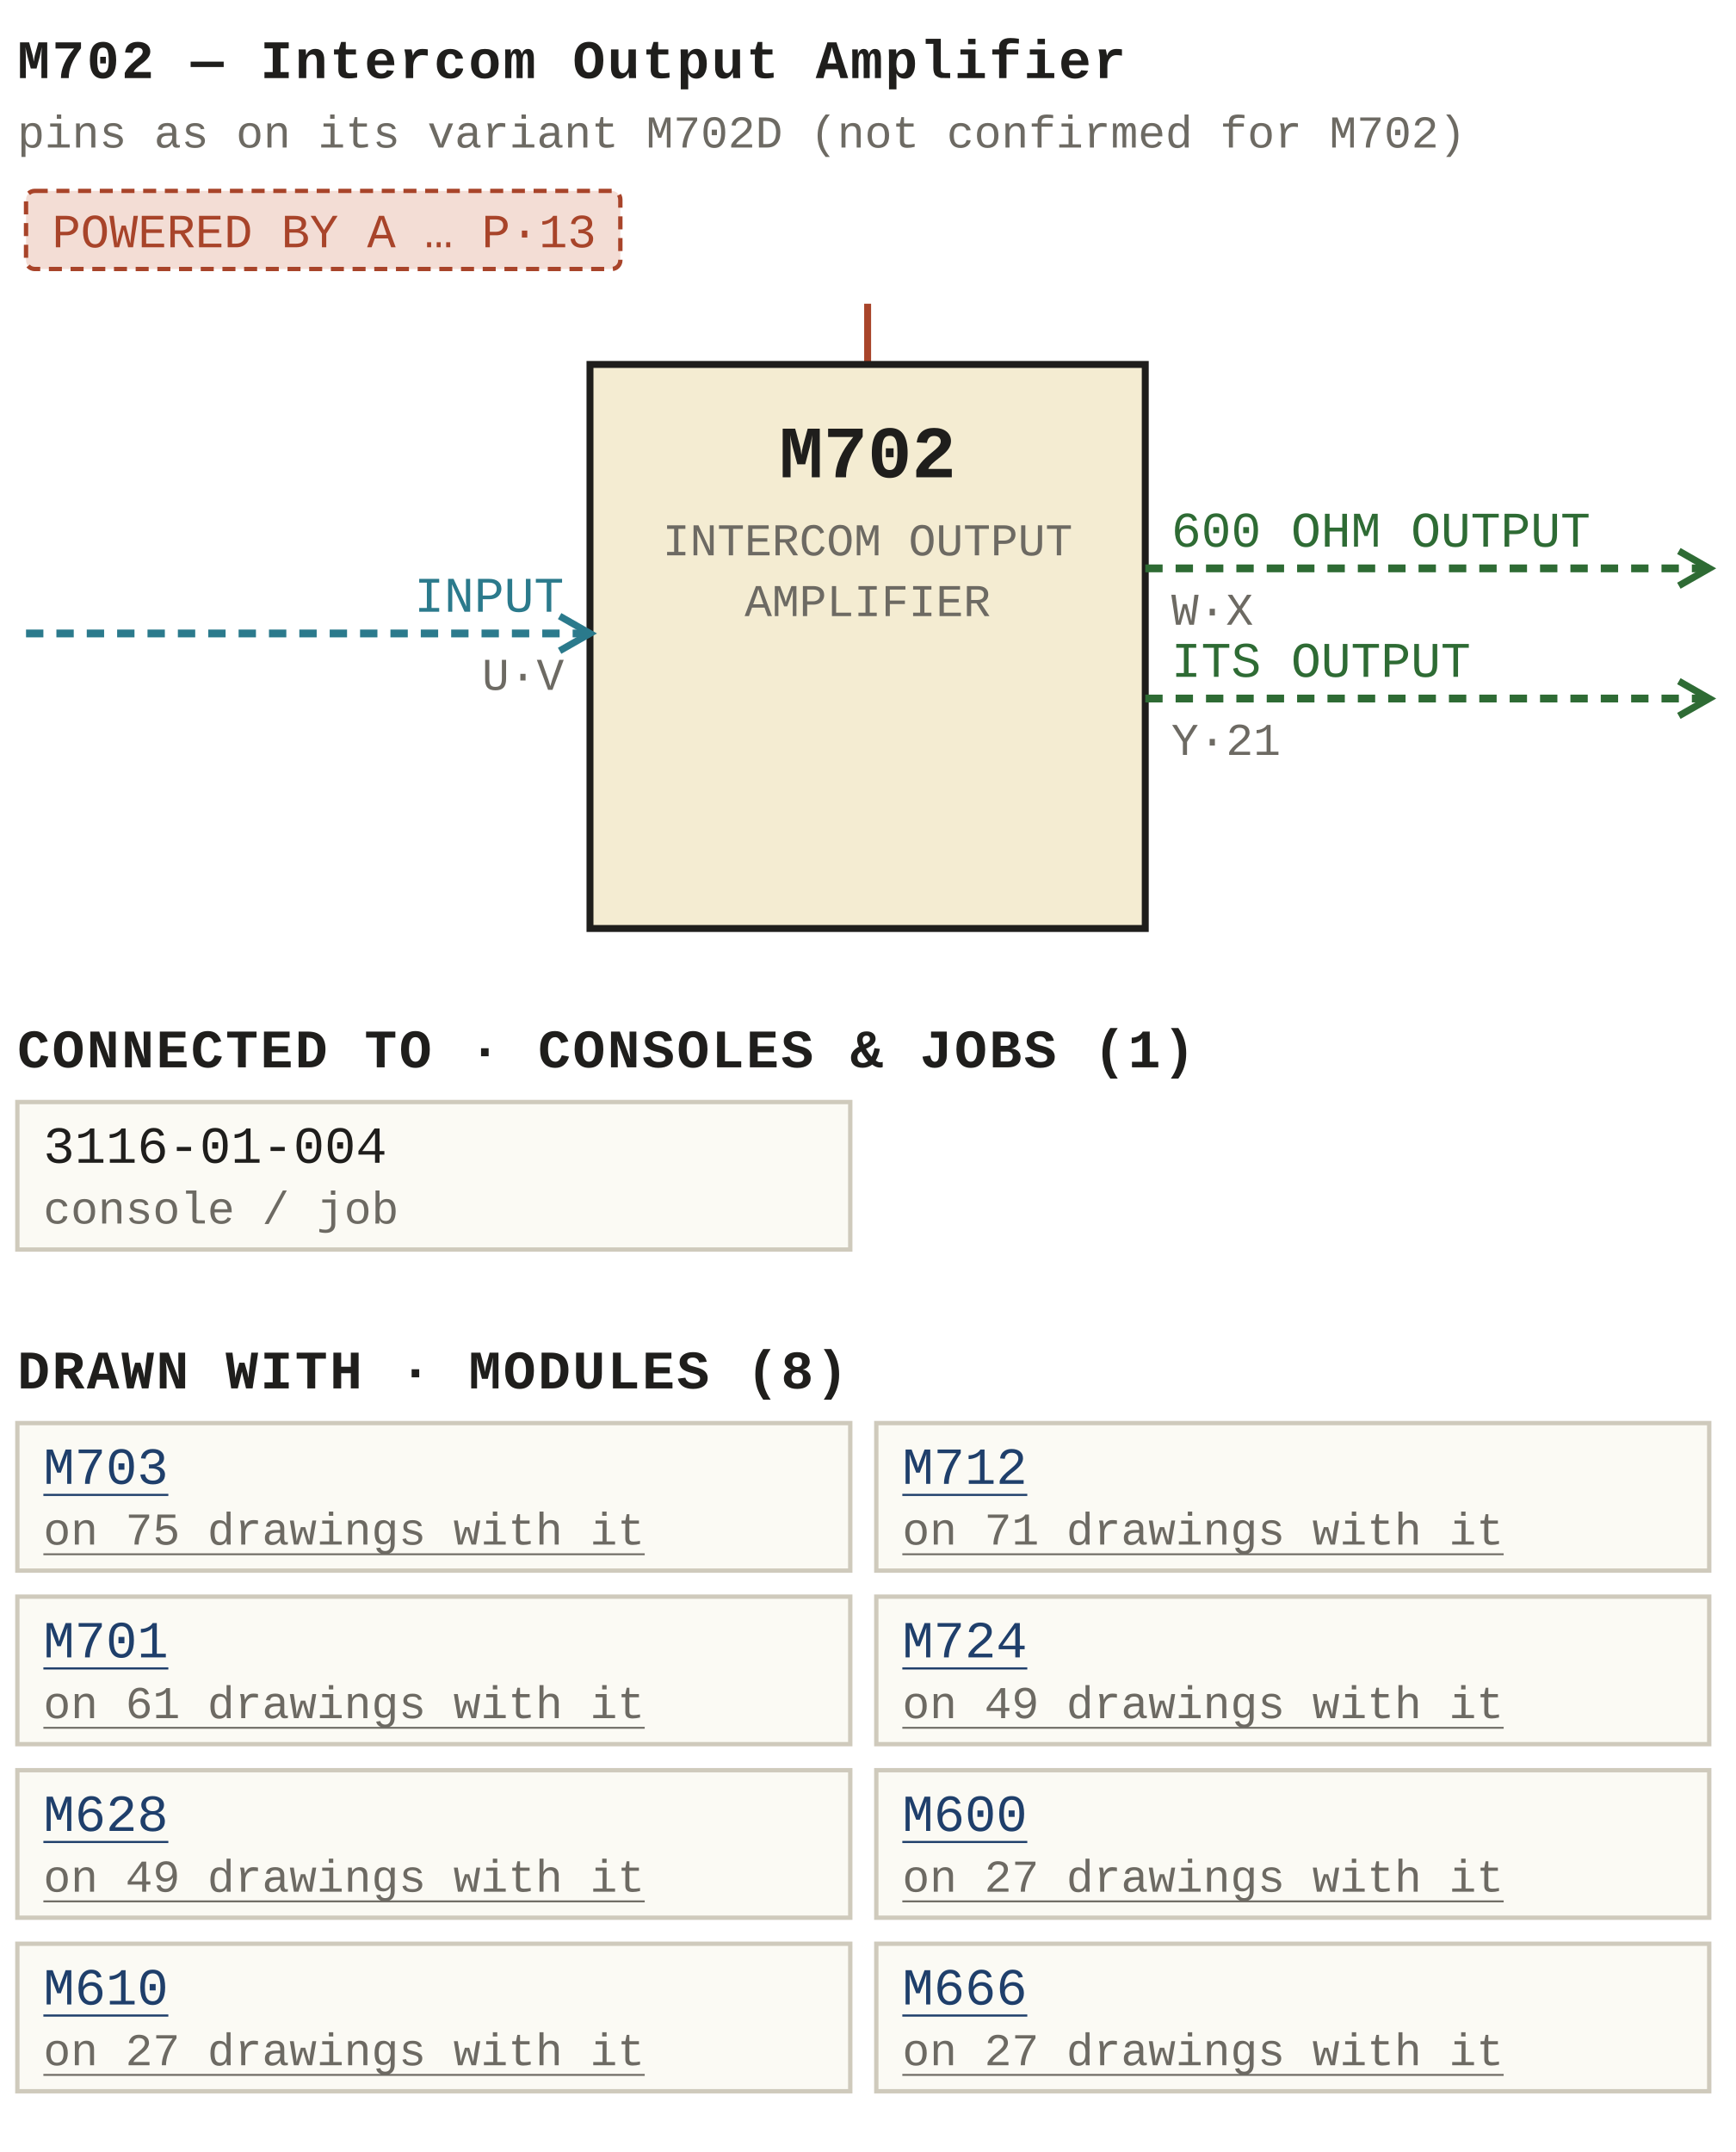
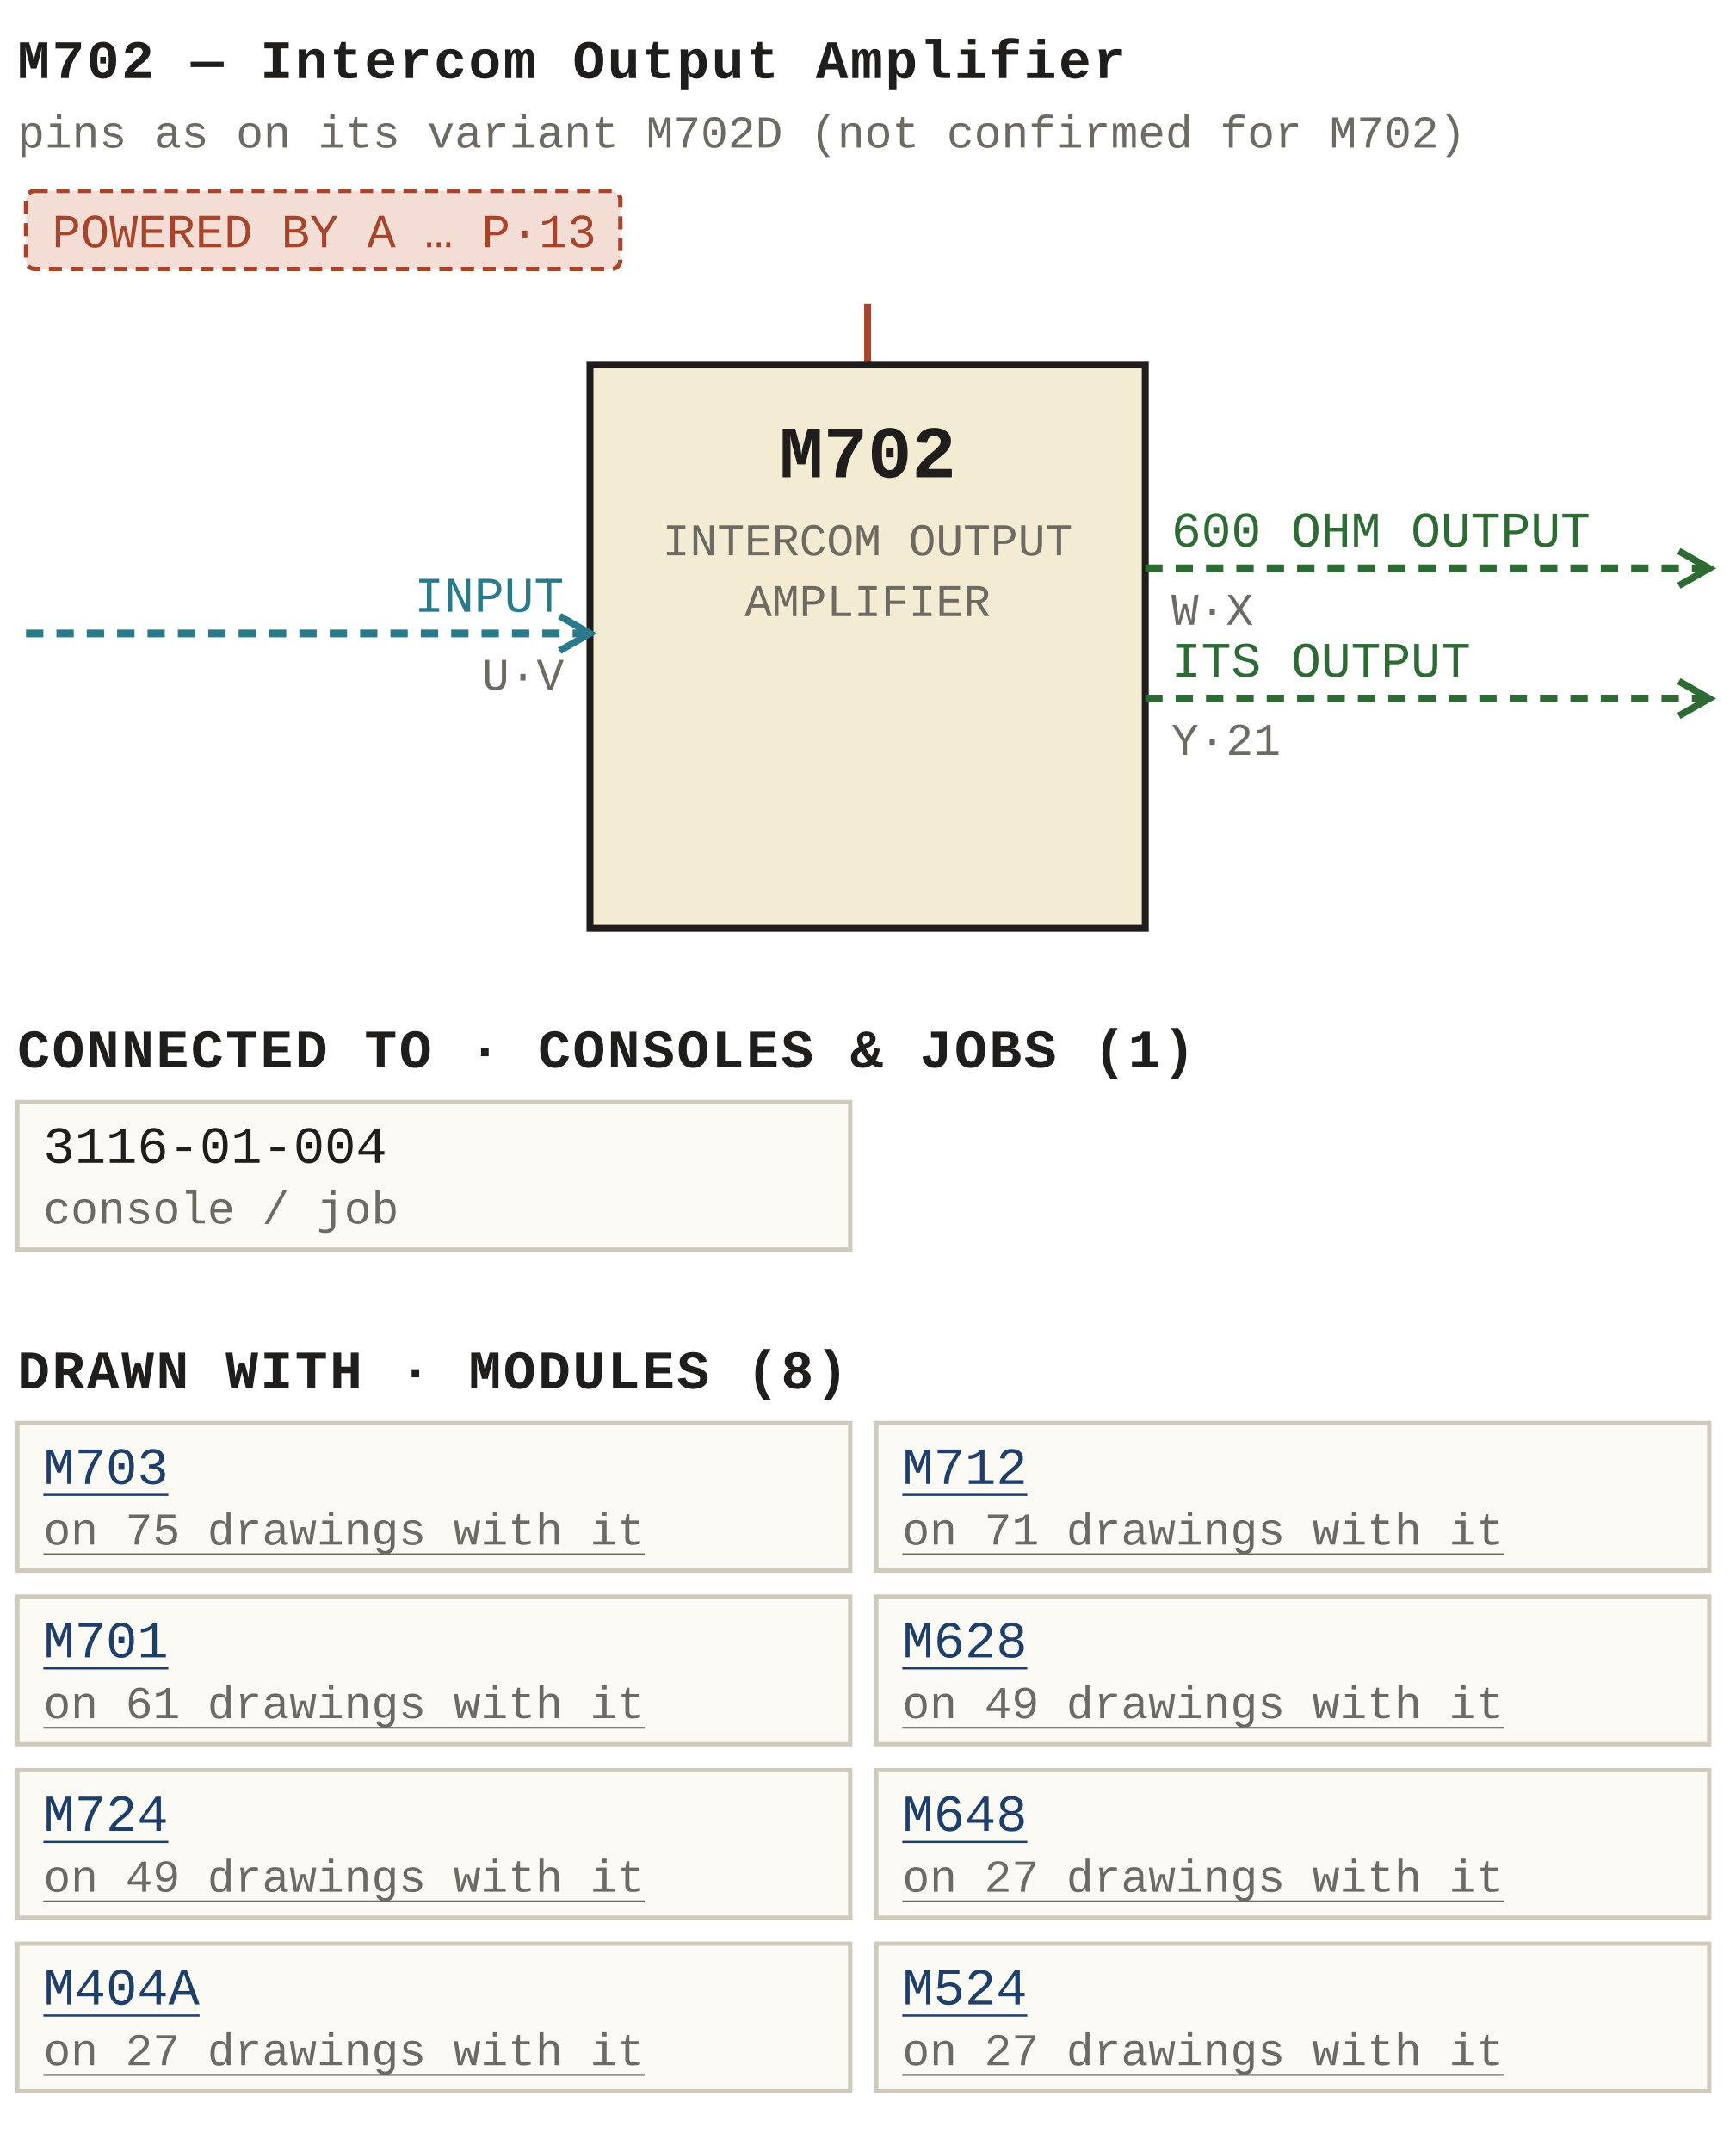
<svg xmlns="http://www.w3.org/2000/svg" class="wp" viewBox="0 0 400 496" width="400" height="496" role="img" aria-label="M702 connections" style="width:100%;max-width:500px;height:auto;background:#fbfaf4">
  <style>.wp text{font-family:"Courier Prime","Courier New",Courier,monospace;fill:#1f1e1c;font-size:12px} .wp .f{fill:#6d6a63;font-size:10.5px} .wp .h{font-size:12.5px;font-weight:700;letter-spacing:.04em} .wp .b{font-size:17px;font-weight:700} .wp a text{fill:#1f3f6b;text-decoration:underline} .wp a:hover rect{fill:#efe9d2}</style>
  <text x="4" y="18" class="h">M702 — Intercom Output Amplifier</text>
  <text x="4" y="34" class="f">pins as on its variant M702D (not confirmed for M702)</text>
  <rect x="6" y="44" width="137" height="18" rx="2" fill="#f3ddd5" stroke="#a8442a" stroke-dasharray="3 2" />
  <text x="12" y="57" style="font-size:11px;fill:#a8442a">POWERED BY A … P·13</text>
  <line x1="200.0" y1="70" x2="200.0" y2="84" stroke="#a8442a" stroke-width="1.6" />
  <rect x="136" y="84" width="128" height="130" fill="#f4ecd2" stroke="#1f1e1c" stroke-width="1.6" />
  <text x="200.0" y="110" class="b" text-anchor="middle">M702</text>
  <text x="200.0" y="128" class="f" text-anchor="middle">INTERCOM OUTPUT</text>
  <text x="200.0" y="142" class="f" text-anchor="middle">AMPLIFIER</text>
  <line x1="6" y1="146" x2="136" y2="146" stroke="#2b7a8c" stroke-width="1.8" stroke-dasharray="4 3" />
  <path d="M129,142 L136,146 L129,150" fill="none" stroke="#2b7a8c" stroke-width="1.6" />
  <text x="130" y="141" text-anchor="end" style="font-size:11.5px;fill:#2b7a8c">INPUT</text>
  <text x="130" y="159" text-anchor="end" class="f">U·V</text>
  <line x1="264" y1="131" x2="394" y2="131" stroke="#2e6b34" stroke-width="1.8" stroke-dasharray="4 3" />
  <path d="M387,127 L394,131 L387,135" fill="none" stroke="#2e6b34" stroke-width="1.6" />
  <text x="270" y="126" text-anchor="start" style="font-size:11.5px;fill:#2e6b34">600 OHM OUTPUT</text>
  <text x="270" y="144" text-anchor="start" class="f">W·X</text>
  <line x1="264" y1="161" x2="394" y2="161" stroke="#2e6b34" stroke-width="1.8" stroke-dasharray="4 3" />
  <path d="M387,157 L394,161 L387,165" fill="none" stroke="#2e6b34" stroke-width="1.6" />
  <text x="270" y="156" text-anchor="start" style="font-size:11.5px;fill:#2e6b34">ITS OUTPUT</text>
  <text x="270" y="174" text-anchor="start" class="f">Y·21</text>
  <text x="4" y="246" class="h">CONNECTED TO · CONSOLES &amp; JOBS (1)</text>
  <rect x="4" y="254" width="192" height="34" fill="#fbfaf4" stroke="#cfcabc" />
  <text x="10" y="268">3116-01-004</text>
  <text x="10" y="282" class="f">console / job</text>
  <text x="4" y="320" class="h">DRAWN WITH · MODULES (8)</text>
  <a href="../../PAGES/M703.html">
    <rect x="4" y="328" width="192" height="34" fill="#fbfaf4" stroke="#cfcabc" />
    <text x="10" y="342">M703</text>
    <text x="10" y="356" class="f">on 75 drawings with it</text>
  </a>
  <a href="../../PAGES/M712.html">
    <rect x="202" y="328" width="192" height="34" fill="#fbfaf4" stroke="#cfcabc" />
    <text x="208" y="342">M712</text>
    <text x="208" y="356" class="f">on 71 drawings with it</text>
  </a>
  <a href="../../PAGES/M701.html">
    <rect x="4" y="368" width="192" height="34" fill="#fbfaf4" stroke="#cfcabc" />
    <text x="10" y="382">M701</text>
    <text x="10" y="396" class="f">on 61 drawings with it</text>
  </a>
-   <a href="../../PAGES/M724.html">
+   <a href="../../PAGES/M628.html">
    <rect x="202" y="368" width="192" height="34" fill="#fbfaf4" stroke="#cfcabc" />
-     <text x="208" y="382">M724</text>
+     <text x="208" y="382">M628</text>
    <text x="208" y="396" class="f">on 49 drawings with it</text>
  </a>
-   <a href="../../PAGES/M628.html">
+   <a href="../../PAGES/M724.html">
    <rect x="4" y="408" width="192" height="34" fill="#fbfaf4" stroke="#cfcabc" />
-     <text x="10" y="422">M628</text>
+     <text x="10" y="422">M724</text>
    <text x="10" y="436" class="f">on 49 drawings with it</text>
  </a>
-   <a href="../../PAGES/M600.html">
+   <a href="../../PAGES/M648.html">
    <rect x="202" y="408" width="192" height="34" fill="#fbfaf4" stroke="#cfcabc" />
-     <text x="208" y="422">M600</text>
+     <text x="208" y="422">M648</text>
    <text x="208" y="436" class="f">on 27 drawings with it</text>
  </a>
-   <a href="../../PAGES/M610.html">
+   <a href="../../PAGES/M404A.html">
    <rect x="4" y="448" width="192" height="34" fill="#fbfaf4" stroke="#cfcabc" />
-     <text x="10" y="462">M610</text>
+     <text x="10" y="462">M404A</text>
    <text x="10" y="476" class="f">on 27 drawings with it</text>
  </a>
-   <a href="../../PAGES/M666.html">
+   <a href="../../PAGES/M524.html">
    <rect x="202" y="448" width="192" height="34" fill="#fbfaf4" stroke="#cfcabc" />
-     <text x="208" y="462">M666</text>
+     <text x="208" y="462">M524</text>
    <text x="208" y="476" class="f">on 27 drawings with it</text>
  </a>
</svg>
